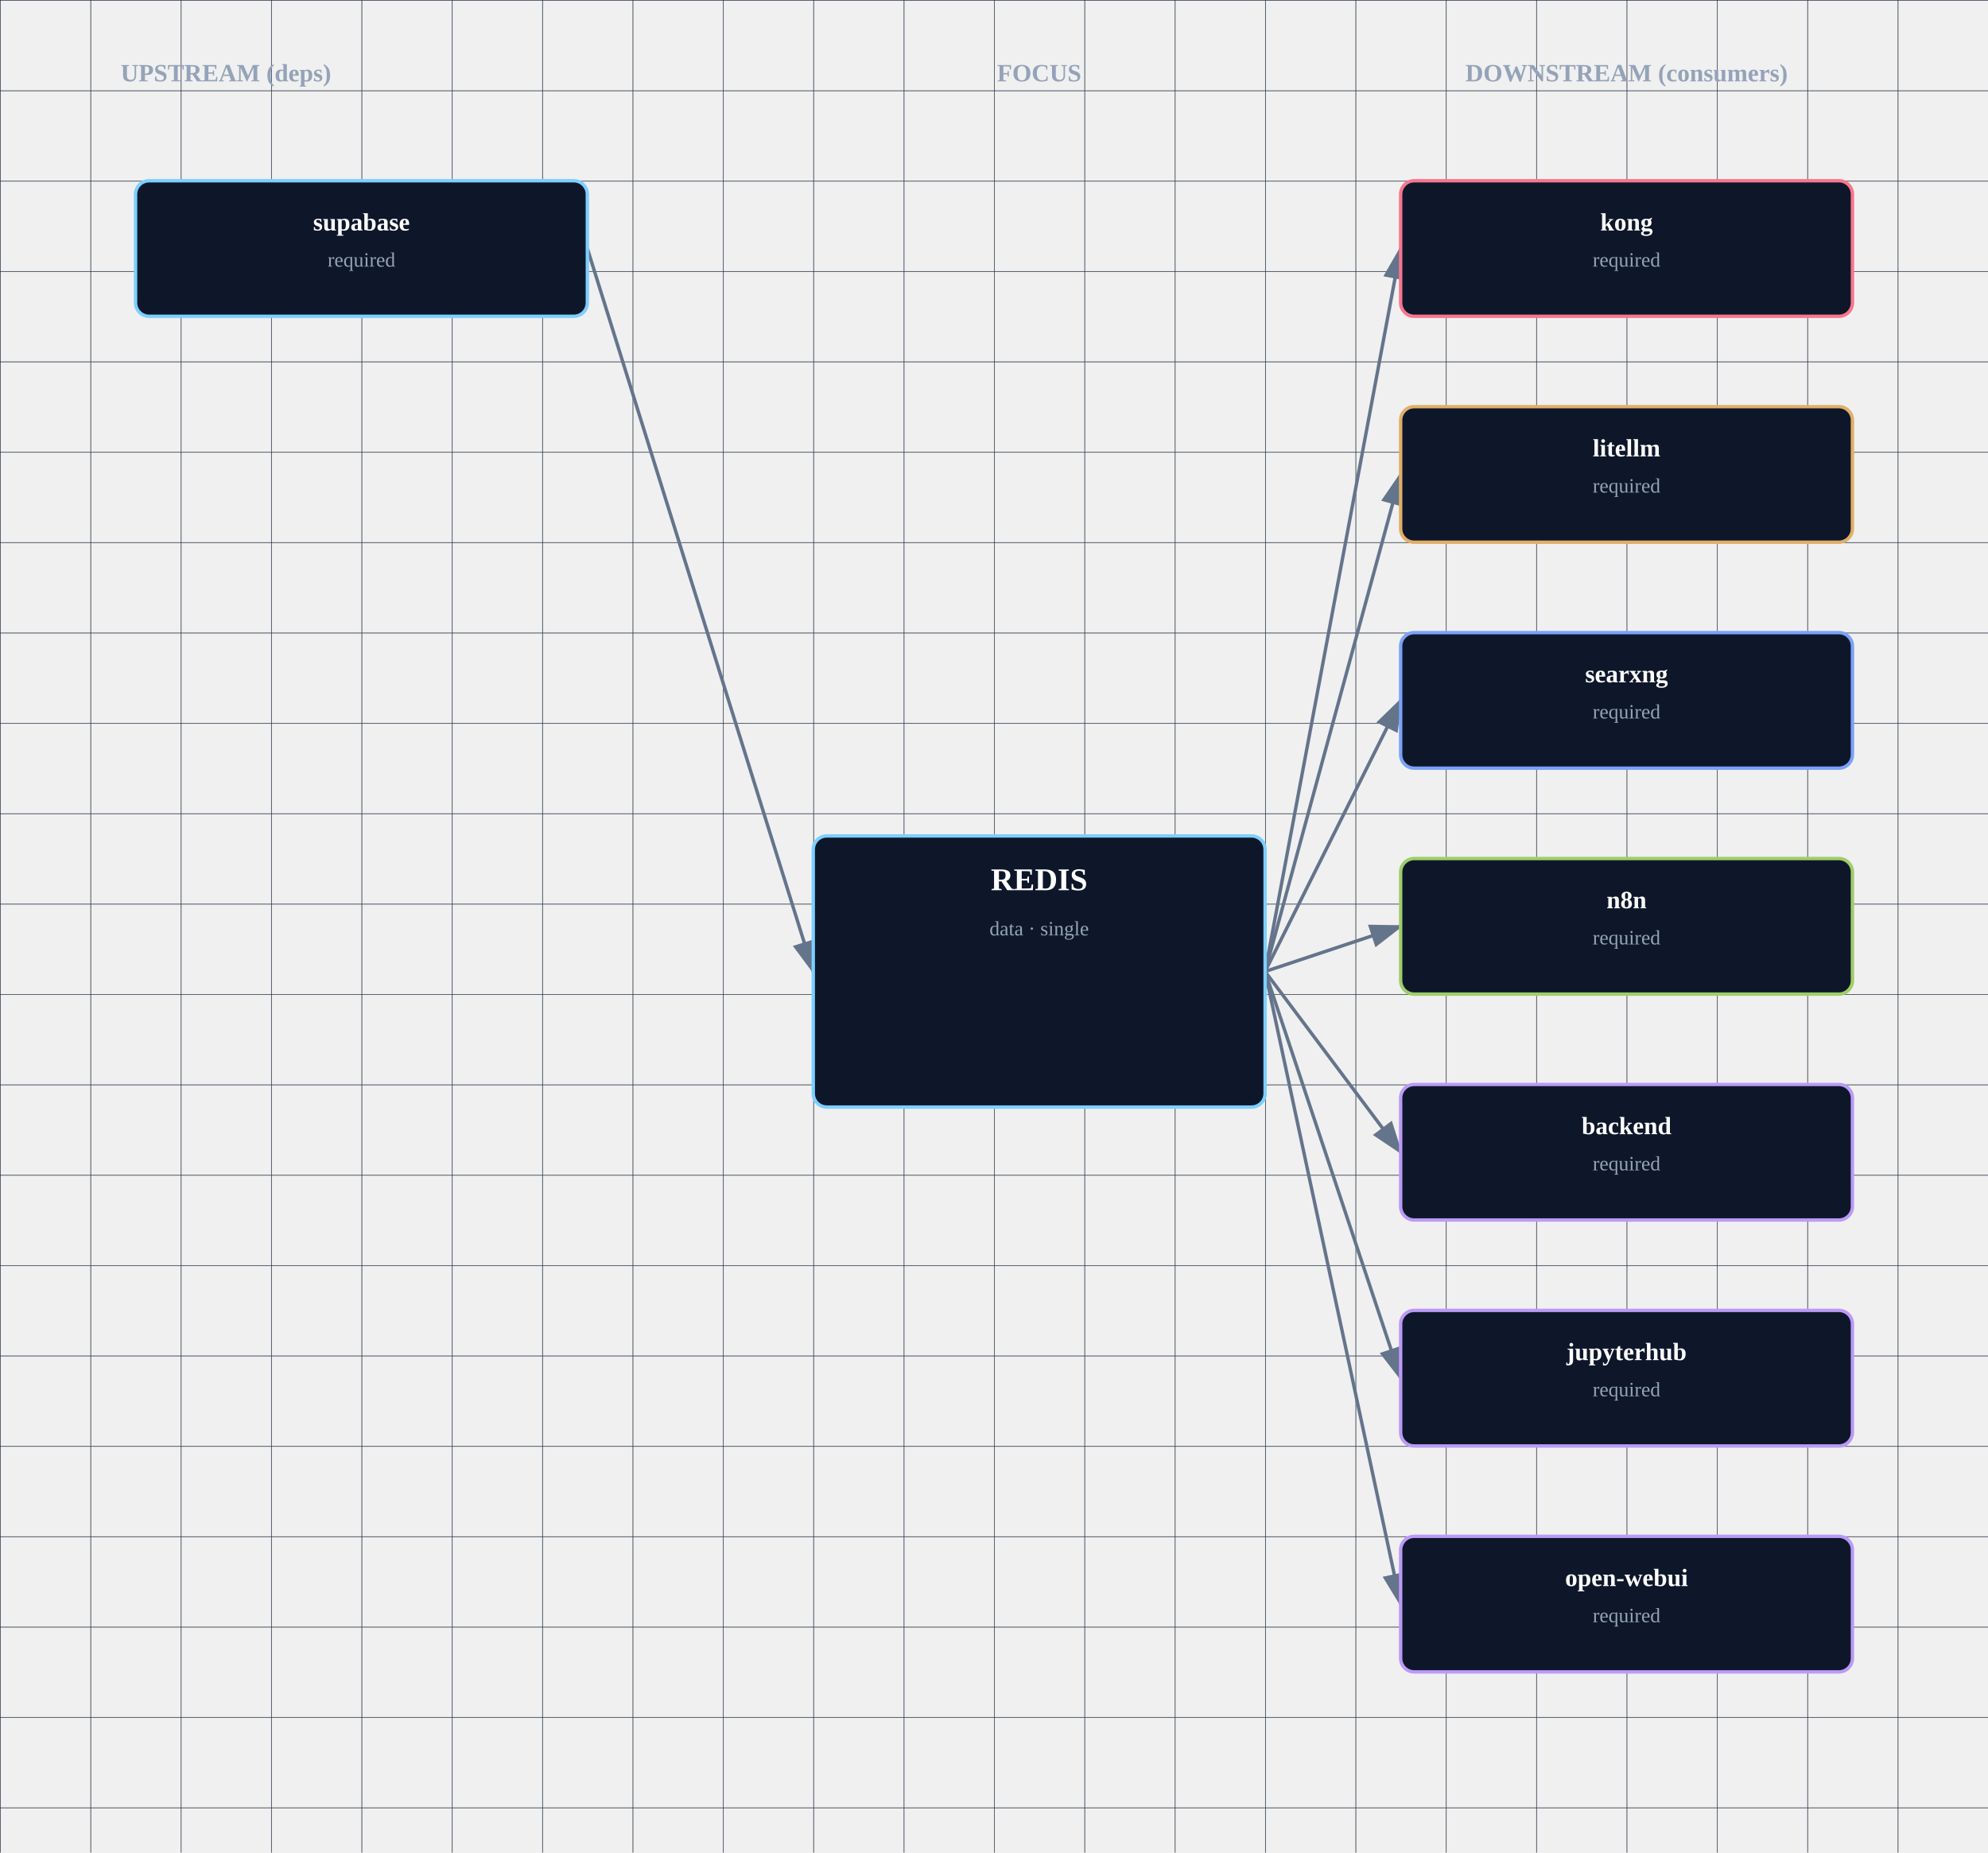
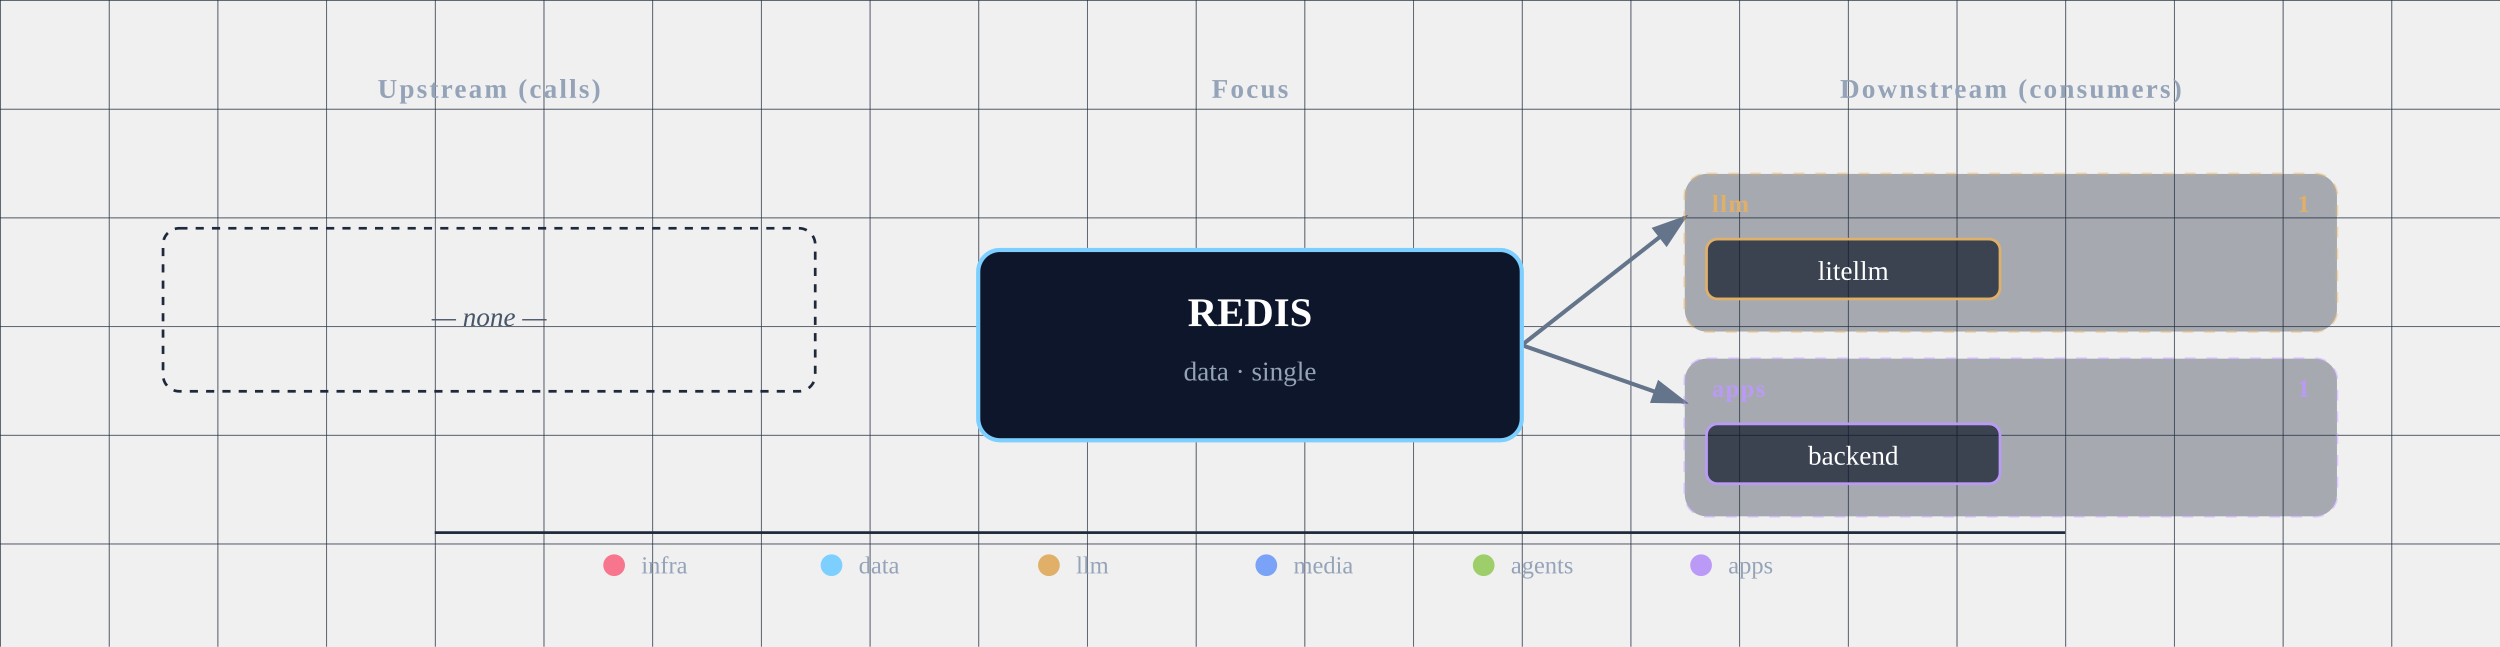
- <svg xmlns="http://www.w3.org/2000/svg" viewBox="0 0 880 820">
+ <svg xmlns="http://www.w3.org/2000/svg" viewBox="0 0 920 238">
  <defs>
    <pattern id="grid" width="40" height="40" patternUnits="userSpaceOnUse">
      <path d="M 40 0 L 0 0 0 40" fill="none" stroke="#1e293b" stroke-width="0.5" />
    </pattern>
-     <marker id="arrowhead-solid" markerWidth="10" markerHeight="7" refX="9" refY="3.5" orient="auto">
-       <polygon points="0 0, 10 3.5, 0 7" fill="#64748b" />
+     <marker id="arrowhead" markerWidth="9" markerHeight="6" refX="8" refY="3" orient="auto">
+       <polygon points="0 0, 9 3, 0 6" fill="#64748b" />
    </marker>
-     <marker id="arrowhead-dashed" markerWidth="10" markerHeight="7" refX="9" refY="3.5" orient="auto">
-       <polygon points="0 0, 10 3.5, 0 7" fill="#fbbf24" />
-     </marker>
+     <filter id="focus-glow" x="-50%" y="-50%" width="200%" height="200%">
+       <feGaussianBlur in="SourceAlpha" stdDeviation="6" />
+       <feFlood flood-color="#7dcfff" flood-opacity="0.6" />
+       <feComposite in2="SourceAlpha" operator="in" />
+       <feMerge>
+         <feMergeNode />
+         <feMergeNode in="SourceGraphic" />
+       </feMerge>
+     </filter>
  </defs>
-   <rect width="880" height="820" fill="url(#grid)" />
-   <text x="100" y="36" fill="#94a3b8" font-size="11" font-weight="600" text-anchor="middle">UPSTREAM (deps)</text>
-   <text x="460" y="36" fill="#94a3b8" font-size="11" font-weight="600" text-anchor="middle">FOCUS</text>
-   <text x="720" y="36" fill="#94a3b8" font-size="11" font-weight="600" text-anchor="middle">DOWNSTREAM (consumers)</text>
-   <line x1="260" y1="110" x2="360" y2="430" stroke="#64748b" stroke-width="1.5" marker-end="url(#arrowhead-solid)" />
-   <line x1="560" y1="430" x2="620" y2="110" stroke="#64748b" stroke-width="1.5" marker-end="url(#arrowhead-solid)" />
-   <line x1="560" y1="430" x2="620" y2="210" stroke="#64748b" stroke-width="1.5" marker-end="url(#arrowhead-solid)" />
-   <line x1="560" y1="430" x2="620" y2="310" stroke="#64748b" stroke-width="1.5" marker-end="url(#arrowhead-solid)" />
-   <line x1="560" y1="430" x2="620" y2="410" stroke="#64748b" stroke-width="1.5" marker-end="url(#arrowhead-solid)" />
-   <line x1="560" y1="430" x2="620" y2="510" stroke="#64748b" stroke-width="1.5" marker-end="url(#arrowhead-solid)" />
-   <line x1="560" y1="430" x2="620" y2="610" stroke="#64748b" stroke-width="1.5" marker-end="url(#arrowhead-solid)" />
-   <line x1="560" y1="430" x2="620" y2="710" stroke="#64748b" stroke-width="1.5" marker-end="url(#arrowhead-solid)" />
-   <g class="box-required">
-     <rect x="60" y="80" width="200" height="60" rx="6" fill="#0f172a" />
-     <rect x="60" y="80" width="200" height="60" rx="6" fill="rgba(15, 23, 42, 0.7)" stroke="#7dcfff" stroke-width="1.5" />
-     <text x="160" y="102" fill="white" font-size="11" font-weight="600" text-anchor="middle">supabase</text>
-     <text x="160" y="118" fill="#94a3b8" font-size="9" text-anchor="middle">required</text>
+   <rect width="920" height="238" fill="url(#grid)" />
+   <text x="180" y="36" fill="#94a3b8" font-size="10" font-weight="600" text-anchor="middle" letter-spacing="0.08em">Upstream (calls)</text>
+   <text x="460" y="36" fill="#94a3b8" font-size="10" font-weight="600" text-anchor="middle" letter-spacing="0.08em">Focus</text>
+   <text x="740" y="36" fill="#94a3b8" font-size="10" font-weight="600" text-anchor="middle" letter-spacing="0.08em">Downstream (consumers)</text>
+   <line x1="560" y1="127" x2="620" y2="80" stroke="#64748b" stroke-width="1.5" marker-end="url(#arrowhead)" />
+   <line x1="560" y1="127" x2="620" y2="148" stroke="#64748b" stroke-width="1.5" marker-end="url(#arrowhead)" />
+   <g>
+     <rect x="60" y="84" width="240" height="60" rx="6" fill="none" stroke="#1e293b" stroke-width="1" stroke-dasharray="3,3" />
+     <text x="180" y="120" fill="#475569" font-size="10" font-style="italic" text-anchor="middle">— none —</text>
  </g>
-   <g class="box-focus">
-     <rect x="360" y="370" width="200" height="120" rx="6" fill="#0f172a" />
-     <rect x="360" y="370" width="200" height="120" rx="6" fill="rgba(15, 23, 42, 0.7)" stroke="#7dcfff" stroke-width="1.5" />
-     <text x="460" y="394" fill="white" font-size="14" font-weight="600" text-anchor="middle">REDIS</text>
-     <text x="460" y="414" fill="#94a3b8" font-size="9" text-anchor="middle">data · single</text>
+   <g>
+     <g class="cluster">
+       <rect x="620" y="64" width="240" height="58" rx="8" fill="rgba(30,41,59,0.35)" stroke="#e0af68" stroke-width="1" stroke-dasharray="4,4" stroke-opacity="0.4" />
+       <text x="630" y="78" fill="#e0af68" font-size="9" font-weight="700" text-anchor="start" style="letter-spacing:0.06em;text-transform:uppercase;">llm</text>
+       <text x="850" y="78" fill="#e0af68" font-size="9" font-weight="600" text-anchor="end">1</text>
+     </g>
+     <g>
+       <rect x="628" y="88" width="108" height="22" rx="4" fill="rgba(15,23,42,0.7)" stroke="#e0af68" stroke-width="1" />
+       <text x="682" y="103" fill="white" font-size="10" text-anchor="middle">litellm</text>
+     </g>
+     <g class="cluster">
+       <rect x="620" y="132" width="240" height="58" rx="8" fill="rgba(30,41,59,0.35)" stroke="#bb9af7" stroke-width="1" stroke-dasharray="4,4" stroke-opacity="0.4" />
+       <text x="630" y="146" fill="#bb9af7" font-size="9" font-weight="700" text-anchor="start" style="letter-spacing:0.06em;text-transform:uppercase;">apps</text>
+       <text x="850" y="146" fill="#bb9af7" font-size="9" font-weight="600" text-anchor="end">1</text>
+     </g>
+     <g>
+       <rect x="628" y="156" width="108" height="22" rx="4" fill="rgba(15,23,42,0.7)" stroke="#bb9af7" stroke-width="1" />
+       <text x="682" y="171" fill="white" font-size="10" text-anchor="middle">backend</text>
+     </g>
  </g>
-   <g class="box-required">
-     <rect x="620" y="80" width="200" height="60" rx="6" fill="#0f172a" />
-     <rect x="620" y="80" width="200" height="60" rx="6" fill="rgba(15, 23, 42, 0.7)" stroke="#f7768e" stroke-width="1.5" />
-     <text x="720" y="102" fill="white" font-size="11" font-weight="600" text-anchor="middle">kong</text>
-     <text x="720" y="118" fill="#94a3b8" font-size="9" text-anchor="middle">required</text>
+   <g class="focus" filter="url(#focus-glow)">
+     <rect x="360" y="92" width="200" height="70" rx="8" fill="#0f172a" stroke="#7dcfff" stroke-width="1.5" />
+     <text x="460" y="120" fill="white" font-size="15" font-weight="700" text-anchor="middle">REDIS</text>
+     <text x="460" y="140" fill="#94a3b8" font-size="10" text-anchor="middle">data · single</text>
  </g>
-   <g class="box-required">
-     <rect x="620" y="180" width="200" height="60" rx="6" fill="#0f172a" />
-     <rect x="620" y="180" width="200" height="60" rx="6" fill="rgba(15, 23, 42, 0.7)" stroke="#e0af68" stroke-width="1.5" />
-     <text x="720" y="202" fill="white" font-size="11" font-weight="600" text-anchor="middle">litellm</text>
-     <text x="720" y="218" fill="#94a3b8" font-size="9" text-anchor="middle">required</text>
-   </g>
-   <g class="box-required">
-     <rect x="620" y="280" width="200" height="60" rx="6" fill="#0f172a" />
-     <rect x="620" y="280" width="200" height="60" rx="6" fill="rgba(15, 23, 42, 0.7)" stroke="#7aa2f7" stroke-width="1.5" />
-     <text x="720" y="302" fill="white" font-size="11" font-weight="600" text-anchor="middle">searxng</text>
-     <text x="720" y="318" fill="#94a3b8" font-size="9" text-anchor="middle">required</text>
-   </g>
-   <g class="box-required">
-     <rect x="620" y="380" width="200" height="60" rx="6" fill="#0f172a" />
-     <rect x="620" y="380" width="200" height="60" rx="6" fill="rgba(15, 23, 42, 0.7)" stroke="#9ece6a" stroke-width="1.5" />
-     <text x="720" y="402" fill="white" font-size="11" font-weight="600" text-anchor="middle">n8n</text>
-     <text x="720" y="418" fill="#94a3b8" font-size="9" text-anchor="middle">required</text>
-   </g>
-   <g class="box-required">
-     <rect x="620" y="480" width="200" height="60" rx="6" fill="#0f172a" />
-     <rect x="620" y="480" width="200" height="60" rx="6" fill="rgba(15, 23, 42, 0.7)" stroke="#bb9af7" stroke-width="1.5" />
-     <text x="720" y="502" fill="white" font-size="11" font-weight="600" text-anchor="middle">backend</text>
-     <text x="720" y="518" fill="#94a3b8" font-size="9" text-anchor="middle">required</text>
-   </g>
-   <g class="box-required">
-     <rect x="620" y="580" width="200" height="60" rx="6" fill="#0f172a" />
-     <rect x="620" y="580" width="200" height="60" rx="6" fill="rgba(15, 23, 42, 0.7)" stroke="#bb9af7" stroke-width="1.5" />
-     <text x="720" y="602" fill="white" font-size="11" font-weight="600" text-anchor="middle">jupyterhub</text>
-     <text x="720" y="618" fill="#94a3b8" font-size="9" text-anchor="middle">required</text>
-   </g>
-   <g class="box-required">
-     <rect x="620" y="680" width="200" height="60" rx="6" fill="#0f172a" />
-     <rect x="620" y="680" width="200" height="60" rx="6" fill="rgba(15, 23, 42, 0.7)" stroke="#bb9af7" stroke-width="1.5" />
-     <text x="720" y="702" fill="white" font-size="11" font-weight="600" text-anchor="middle">open-webui</text>
-     <text x="720" y="718" fill="#94a3b8" font-size="9" text-anchor="middle">required</text>
+   <g class="legend">
+     <line x1="160" y1="196" x2="760" y2="196" stroke="#1e293b" stroke-width="1" />
+     <circle cx="226" cy="208" r="4" fill="#f7768e" />
+     <text x="236" y="211" fill="#94a3b8" font-size="9" font-weight="400" text-anchor="start">infra</text>
+     <circle cx="306" cy="208" r="4" fill="#7dcfff" />
+     <text x="316" y="211" fill="#94a3b8" font-size="9" font-weight="400" text-anchor="start">data</text>
+     <circle cx="386" cy="208" r="4" fill="#e0af68" />
+     <text x="396" y="211" fill="#94a3b8" font-size="9" font-weight="400" text-anchor="start">llm</text>
+     <circle cx="466" cy="208" r="4" fill="#7aa2f7" />
+     <text x="476" y="211" fill="#94a3b8" font-size="9" font-weight="400" text-anchor="start">media</text>
+     <circle cx="546" cy="208" r="4" fill="#9ece6a" />
+     <text x="556" y="211" fill="#94a3b8" font-size="9" font-weight="400" text-anchor="start">agents</text>
+     <circle cx="626" cy="208" r="4" fill="#bb9af7" />
+     <text x="636" y="211" fill="#94a3b8" font-size="9" font-weight="400" text-anchor="start">apps</text>
  </g>
</svg>
